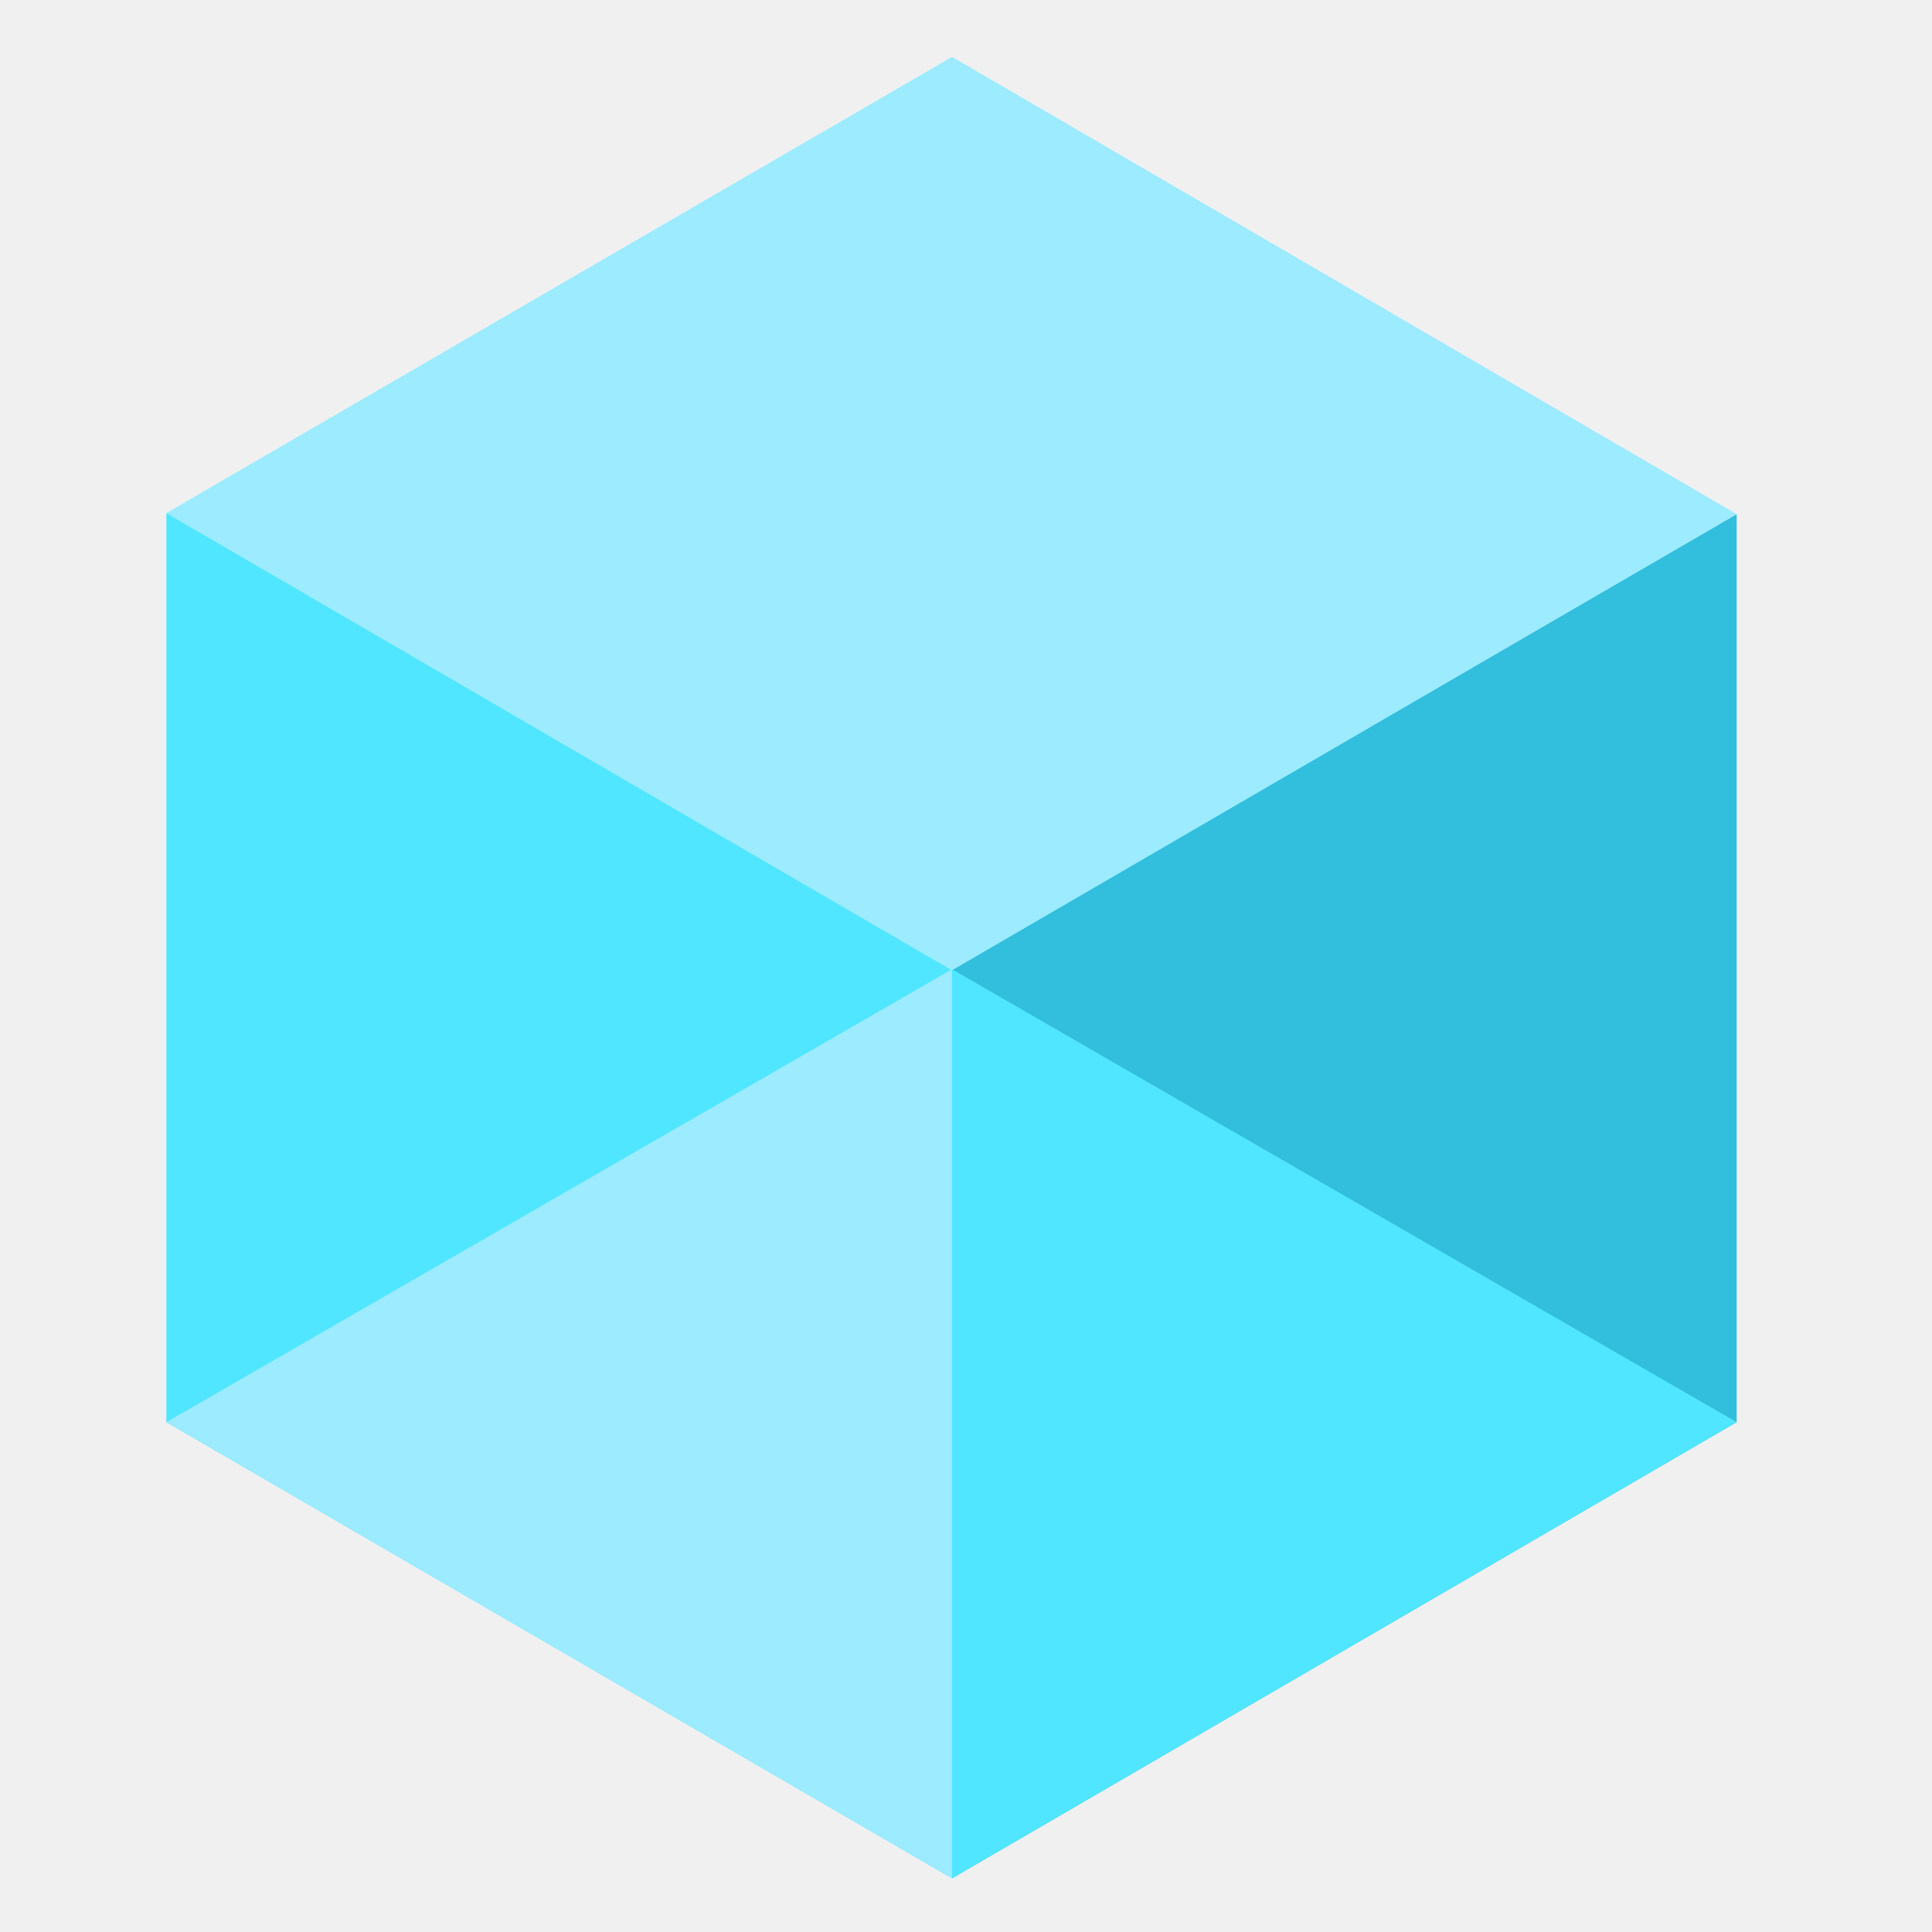
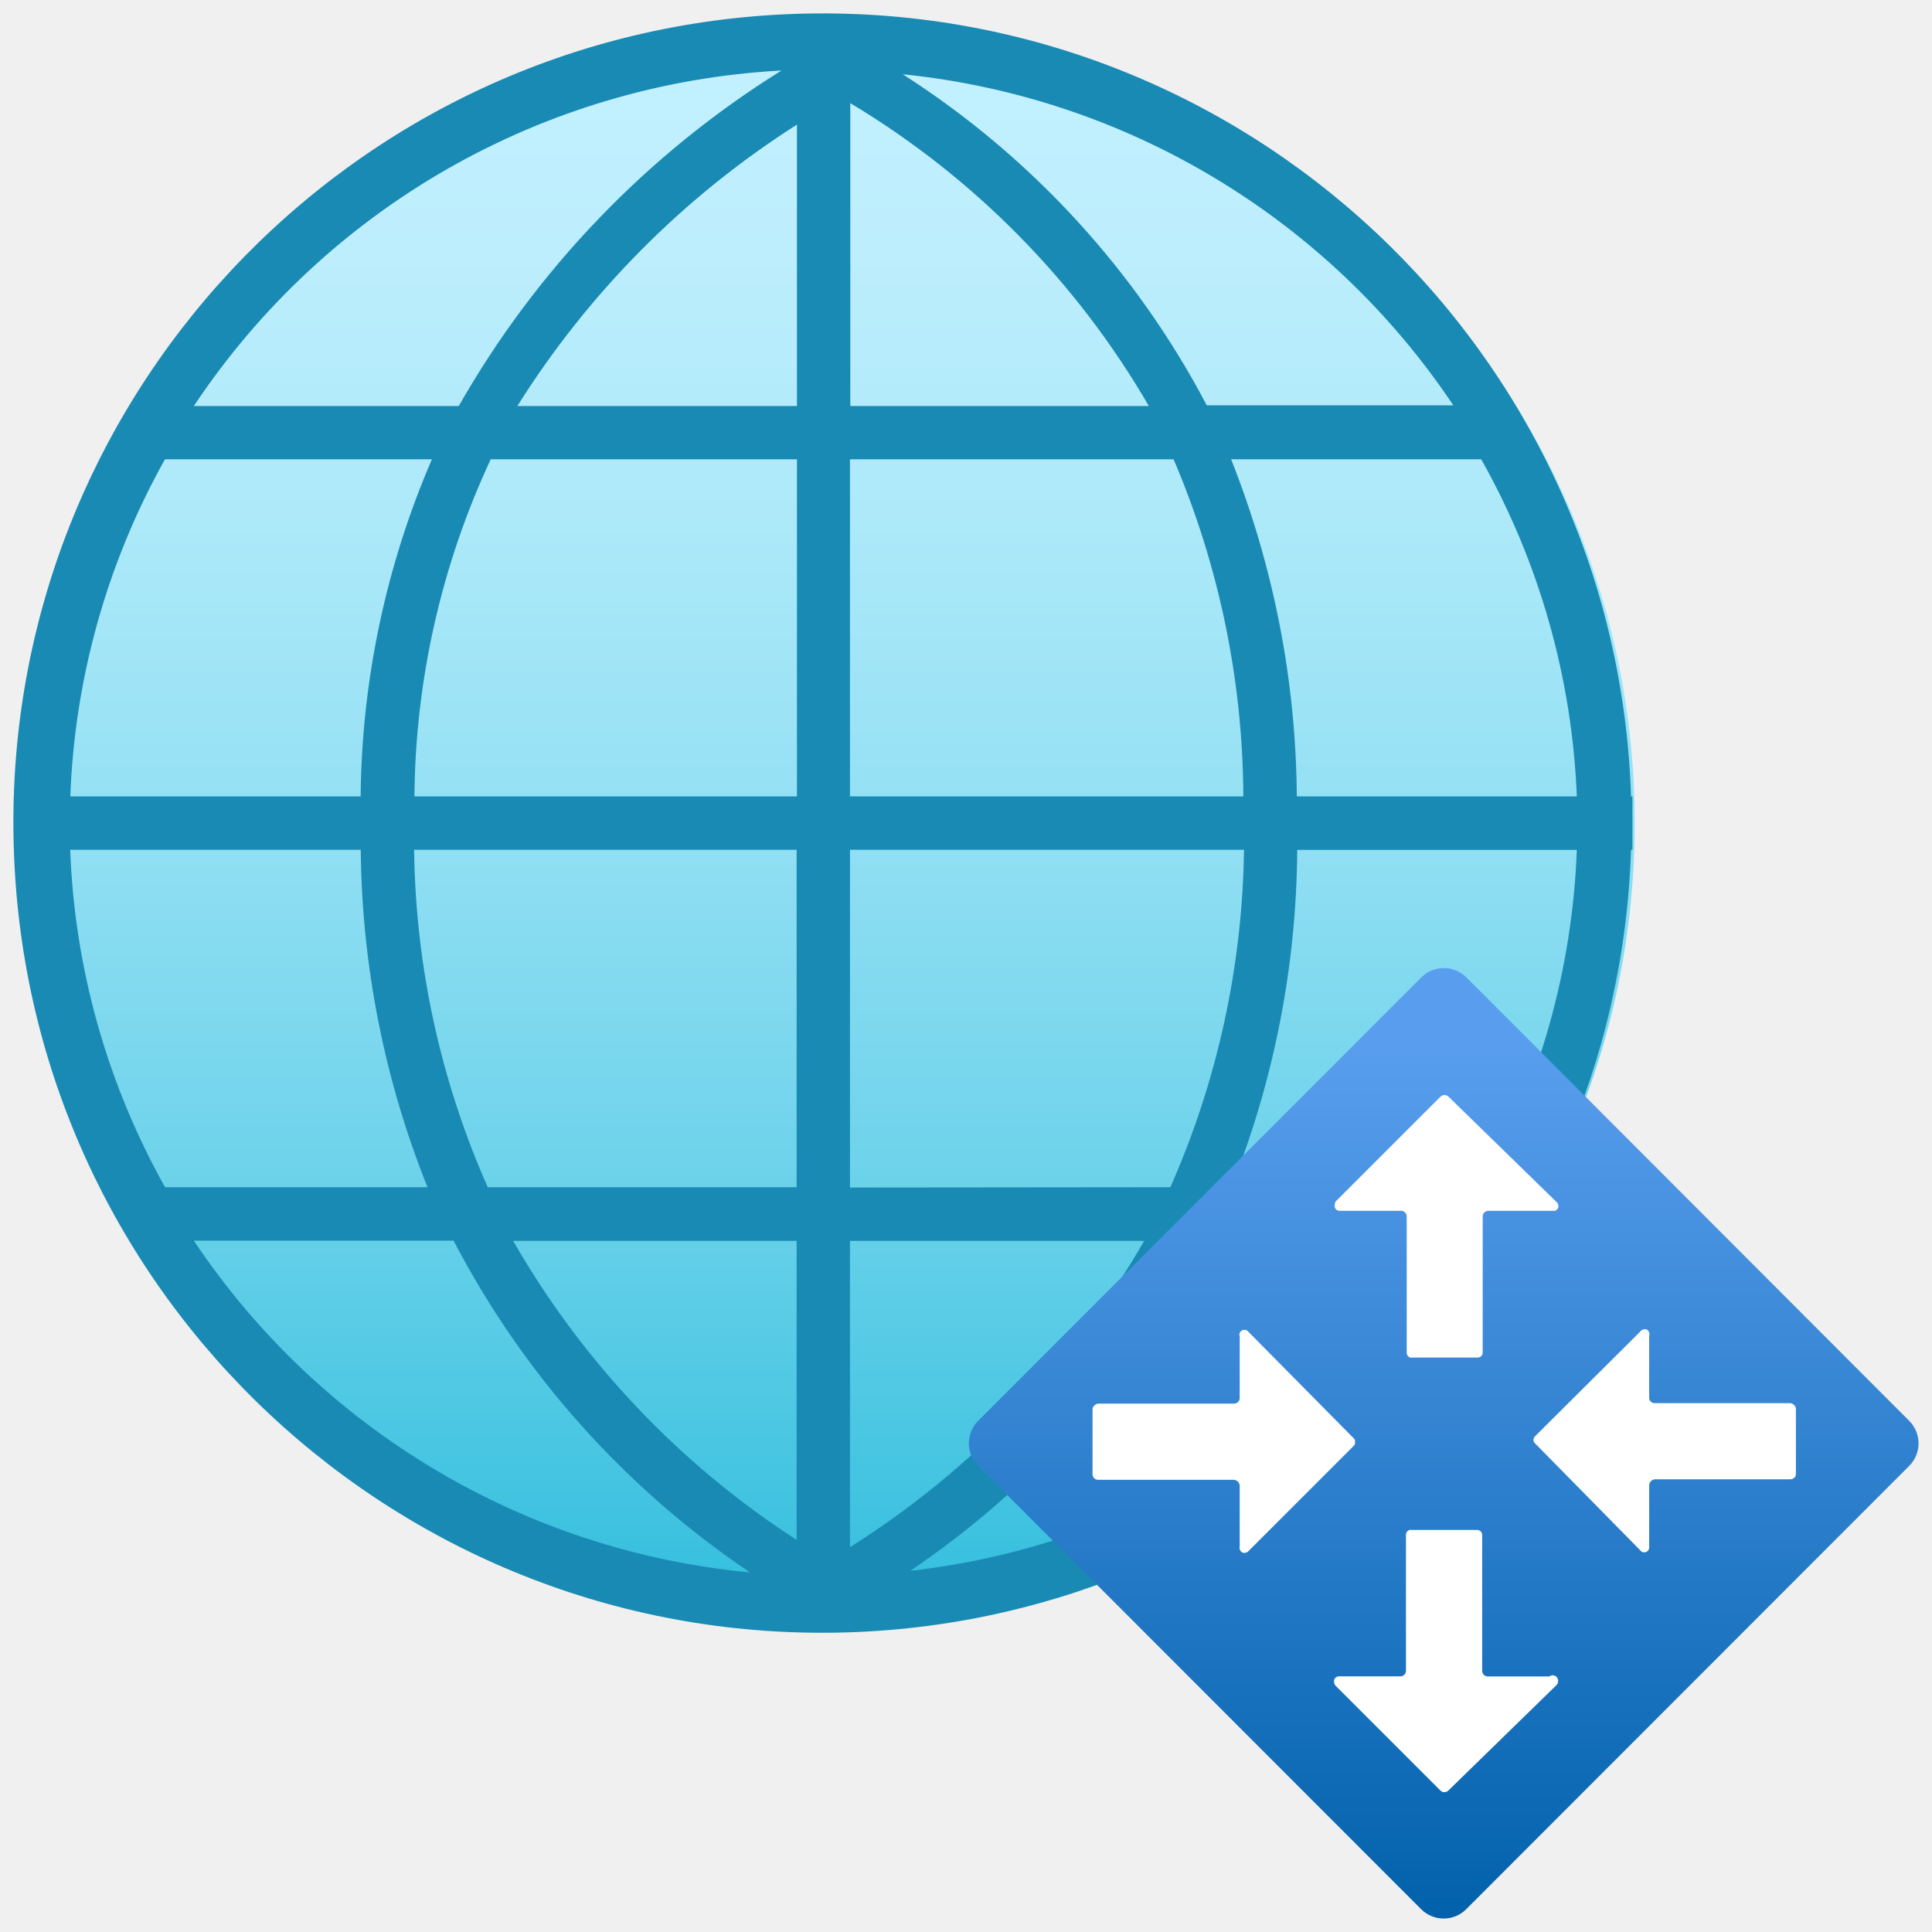
<svg xmlns="http://www.w3.org/2000/svg" viewBox="0 0 18 18" class="msportalfx-svg-placeholder" role="presentation" focusable="false">
  <g>
-     <path fill="#32bedd" d="M16.18 4.79v8.46L8.87 17.5V9.03l7.31-4.24z" />
-     <path fill="#9cebff" d="M16.18 4.79 8.87 9.04 1.55 4.78 8.87.53l7.31 4.26z" />
-     <path fill="#50e6ff" d="M8.87 9.04v8.46l-7.32-4.25V4.78l7.32 4.26z" />
-     <path fill="#9cebff" d="m1.55 13.25 7.32-4.22v8.47l-7.32-4.25z" />
-     <path fill="#50e6ff" d="M16.18 13.25 8.87 9.03v8.47l7.31-4.25z" />
+     <defs>
+       <linearGradient id="cdf1f3ed-b1f3-48d9-bb9c-6ad368ee6516" x1="304.858" y1="389.469" x2="304.858" y2="404.225" gradientTransform="matrix(1 0 0 -1 -297 404.516)" gradientUnits="userSpaceOnUse">
+         <stop offset="0" stop-color="#32bedd" />
+         <stop offset=".037" stop-color="#3ac1df" />
+         <stop offset=".268" stop-color="#6bd2ea" />
+         <stop offset=".487" stop-color="#91dff3" />
+         <stop offset=".688" stop-color="#ace9f9" />
+         <stop offset=".866" stop-color="#bdeefd" />
+         <stop offset="1" stop-color="#c3f1ff" />
+       </linearGradient>
+       <linearGradient id="c249f330-d32c-44ee-b1b2-7bcb5742b92c" x1="310.447" y1="403.036" x2="310.447" y2="394.709" gradientTransform="translate(-296.996 -385.004)" gradientUnits="userSpaceOnUse">
+         <stop offset="0" stop-color="#0060aa" />
+         <stop offset="1" stop-color="#599eee" />
+       </linearGradient>
+     </defs>
+     <ellipse cx="7.858" cy="7.669" rx="7.372" ry="7.378" fill="url(#cdf1f3ed-b1f3-48d9-bb9c-6ad368ee6516)" />
+     <path d="M15.209 7.42h-.013A7.54 7.54 0 0 0 7.414.129 7.541 7.541 0 0 0 .129 7.917a7.54 7.54 0 0 0 7.782 7.291 7.54 7.54 0 0 0 7.285-7.291h.013v-.498Zm-3.127 0a8.686 8.686 0 0 0-.612-3.141h2.33c.542.961.847 2.038.891 3.141h-2.609ZM.65 7.917h2.711a8.662 8.662 0 0 0 .622 3.144H1.538a6.954 6.954 0 0 1-.884-3.144H.65Zm10.053-4.134H7.922V.961a7.928 7.928 0 0 1 2.781 2.821Zm-3.278 0H4.82a8.402 8.402 0 0 1 2.605-2.622v2.622Zm0 .496V7.42H3.861a7.579 7.579 0 0 1 .711-3.141h2.853ZM3.36 7.42H.655a6.955 6.955 0 0 1 .882-3.141h2.487A8.12 8.12 0 0 0 3.36 7.42Zm.498.497h3.564v3.144H4.544a8.016 8.016 0 0 1-.686-3.144Zm3.564 3.644v2.786a8.143 8.143 0 0 1-2.641-2.786h2.641Zm.497 0h2.741a8.23 8.23 0 0 1-2.741 2.854v-2.854Zm0-.497V7.917h3.671a8.033 8.033 0 0 1-.686 3.144l-2.985.003Zm0-3.644V4.279h3.015c.424.993.645 2.061.65 3.141H7.919Zm5.619-3.644h-2.295A8.184 8.184 0 0 0 8.411.692a7.023 7.023 0 0 1 5.129 3.084h-.001ZM7.281.657a8.829 8.829 0 0 0-3.007 3.126H1.806A7.025 7.025 0 0 1 7.281.657ZM1.806 11.559h2.42a8.407 8.407 0 0 0 2.762 3.091 7.024 7.024 0 0 1-5.182-3.091Zm6.665 3.083a8.377 8.377 0 0 0 2.749-3.084h2.318a7.03 7.03 0 0 1-5.066 3.078v.006Zm5.336-3.575H11.47c.4-1.002.609-2.07.616-3.149h2.605a6.98 6.98 0 0 1-.882 3.144v.006Z" fill="#198ab3" />
+     <path d="m13.242 9.106-4.13 4.133a.297.297 0 0 0 0 .417l4.13 4.133a.297.297 0 0 0 .417 0l4.13-4.133a.297.297 0 0 0 0-.417l-4.127-4.133a.297.297 0 0 0-.42 0Z" fill="url(#c249f330-d32c-44ee-b1b2-7bcb5742b92c)" />
+     <path d="m12.441 11.197.98-.98a.056.056 0 0 1 .037-.015c.014 0 .027.006.037.015l1.005.98a.056.056 0 0 1 .017.026c.003.01.003.02 0 .03a.045.045 0 0 1-.051.028h-.599a.055.055 0 0 0-.038.016.051.051 0 0 0-.015.037v1.267a.05.05 0 0 1-.013.033.047.047 0 0 1-.033.014h-.609a.034.034 0 0 1-.02 0 .056.056 0 0 1-.017-.009.048.048 0 0 1-.012-.016.065.065 0 0 1-.004-.019v-1.27a.05.05 0 0 0-.013-.035.054.054 0 0 0-.033-.018h-.581a.05.05 0 0 1-.026-.009.062.062 0 0 1-.017-.022.061.061 0 0 1 0-.027c0-.009.002-.018.006-.026Zm2.058 4.505-1.005.98a.051.051 0 0 1-.037.015.051.051 0 0 1-.037-.015l-.98-.98a.055.055 0 0 1-.01-.025.066.066 0 0 1 0-.028.043.043 0 0 1 .017-.021.046.046 0 0 1 .026-.01h.579a.052.052 0 0 0 .047-.052v-1.267c0-.007.002-.013.004-.019a.048.048 0 0 1 .012-.016.059.059 0 0 1 .017-.01.067.067 0 0 1 .02 0h.61c.025 0 .046.02.047.045v1.268c0 .014.006.027.015.037.01.01.024.015.038.015h.573a.051.051 0 0 1 .072.01v.001a.048.048 0 0 1 .009.038.05.05 0 0 1-.017.034Zm-2.949-1.293v-.569a.059.059 0 0 0-.053-.053h-1.266a.052.052 0 0 1-.052-.047v-.61c0-.014.007-.026.017-.036a.068.068 0 0 1 .035-.017h1.266a.05.05 0 0 0 .035-.013.054.054 0 0 0 .018-.033v-.579a.047.047 0 0 1 0-.033.047.047 0 0 1 .023-.025.049.049 0 0 1 .061.017l.98.991s.008.009.01.015a.054.054 0 0 1 0 .018.054.054 0 0 1 0 .018c-.002.006-.006.011-.01.016l-.98.98a.056.056 0 0 1-.026.017.051.051 0 0 1-.03 0 .047.047 0 0 1-.023-.021.048.048 0 0 1-.005-.037Zm3.815-1.961v.579c0 .013.007.025.017.033.01.009.022.014.035.013h1.263a.058.058 0 0 1 .035.017c.01.009.016.022.017.036v.61a.043.043 0 0 1-.017.033.047.047 0 0 1-.035.013h-1.263a.058.058 0 0 0-.035.017.053.053 0 0 0-.017.036v.573c.002.01 0 .021-.005.03a.046.046 0 0 1-.053.023.04.04 0 0 1-.025-.017l-.98-.996s-.009-.009-.011-.015a.04.04 0 0 1-.004-.018c0-.006.002-.013.004-.018a.042.042 0 0 1 .011-.016l.98-.975a.044.044 0 0 1 .027-.019.047.047 0 0 1 .033 0 .048.048 0 0 1 .023.058v.003Z" class="msportalfx-svg-c01" />
  </g>
  <style>.msportalfx-svg-c01{fill:#fff}.msportalfx-svg-c02{fill:#e5e5e5}.msportalfx-svg-c03{fill:#a0a1a2}.msportalfx-svg-c04{fill:#7a7a7a}.msportalfx-svg-c05{fill:#3e3e3e}.msportalfx-svg-c06{fill:#1e1e1e}.msportalfx-svg-c07{fill:#0f0f0f}.msportalfx-svg-c08{fill:#ba141a}.msportalfx-svg-c09{fill:#dd5900}.msportalfx-svg-c10{fill:#ff8c00}.msportalfx-svg-c11{fill:#fcd116}.msportalfx-svg-c12{fill:#fee087}.msportalfx-svg-c13{fill:#b8d432}.msportalfx-svg-c14,.msportalfx-svg-c32{fill:#57a300}.msportalfx-svg-c15{fill:#59b4d9}.msportalfx-svg-c16{fill:#3999c6}.msportalfx-svg-c17{fill:#804998}.msportalfx-svg-c18{fill:#ec008c}.msportalfx-svg-c19{fill:#0072c6}.msportalfx-svg-c20{fill:#68217a}.msportalfx-svg-c21{fill:#00188f}.msportalfx-svg-c22{fill:#e81123}.fxs-mode-light .msportalfx-svg-c22{fill:#a4262c}.msportalfx-svg-c23{fill:#cae3f3}.msportalfx-svg-c24{fill:#59aed3}.msportalfx-svg-c25{fill:#4c3b12}.msportalfx-svg-c26{fill:#be9555}.msportalfx-svg-c27{fill:#4f4d52}.msportalfx-svg-c28{fill:#ef6f59}.msportalfx-svg-c29{fill:#f7cb64}.msportalfx-svg-c30{fill:#fdd8db}.msportalfx-svg-c31{fill:#f6ffec}.msportalfx-svg-c33{fill:#8a2da5}.msportalfx-svg-c34{fill:#e00b1c}.msportalfx-svg-c35{fill:#015cda}.msportalfx-svg-c36{fill:#5db300}.msportalfx-svg-c97{fill:#ffb900}.msportalfx-svg-c98{fill:#00a4ef}.msportalfx-svg-c99{fill:#f25022}.msportalfx-inverted-theme .msportalfx-svg-c05,.fxs-theme-dark .msportalfx-svg-c05{fill:#777}.msportalfx-inverted-theme .msportalfx-svg-c07,.fxs-theme-dark .msportalfx-svg-c07{fill:#f2f2f2}.msportalfx-svg-palette-white{fill:#fff}.msportalfx-svg-palette-blue{fill:#015cda}.msportalfx-svg-palette-black{fill:#1e1e1e}.msportalfx-svg-palette-green{fill:#57a300}.msportalfx-svg-palette-gray{fill:#a0a1a2}.msportalfx-svg-palette-inherit{fill:inherit}.msportalfx-svg-badge{position:absolute;left:0;bottom:0;min-height:10px;min-width:10px}.fxc-menu-icon&gt;.msportalfx-svg-badge{left:-2px;bottom:-2px;min-height:8px;min-width:8px}.msportalfx-svg-disabled{filter:grayscale(100%)}.msportalfx-svg-loading-square{animation:ProgressFlagAnimation 1.45s infinite ease-in-out;transform-origin:50%}.msportalfx-svg-loading-square:nth-child(1){animation-delay:0s}.msportalfx-svg-loading-square:nth-child(2){animation-delay:.2s}.msportalfx-svg-loading-square:nth-child(3){animation-delay:.4s}@keyframes ProgressFlagAnimation{0%{transform:scale(1);opacity:.3}36.1%{transform:scale(1.06);opacity:1}50%{transform:scale(1.06);opacity:1}86.1%{transform:scale(1);opacity:.3}}.msportalfx-svg-flip-horizontal&gt;svg,svg.msportalfx-svg-flip-horizontal{transform:scaleX(-1)}.msportalfx-svg-fabric-rotate360{animation:ImageRotation 1.3s cubic-bezier(.53,.21,.29,.67) infinite}@keyframes ImageRotation{0%{transform:rotate(-45deg)}100%{transform:rotate(315deg)}}.fxs-svg-number .msportalfx-font-bold{font-size:10px;fill:#0065ad}.fxs-svg-number .fxs-svg-circle{stroke-width:0%;fill:#0078d4}.fxs-svg-number .fxs-svg-text{fill:#fff;font-size:10px}.fxs-svg-number.msportalfx-svg-disabled{filter:grayscale(0%)}.fxs-svg-number.msportalfx-svg-disabled .fxs-svg-circle{fill:#fff;stroke-width:1px;stroke:#949494}.fxs-svg-number.msportalfx-svg-disabled .fxs-svg-text{fill:#949494}.fxs-theme-dark .fxs-svg-number .fxs-svg-text{fill:#0f0f0f}.fxs-theme-dark .fxs-svg-number .fxs-svg-circle{stroke-width:0%;fill:#0078d4}.fxs-theme-dark .fxs-svg-number.msportalfx-svg-disabled .fxs-svg-circle{fill:#0f0f0f;stroke-width:1px;stroke:#949494}.fxs-theme-dark .fxs-svg-number.msportalfx-svg-disabled .fxs-svg-text{fill:#949494}</style>
</svg>
